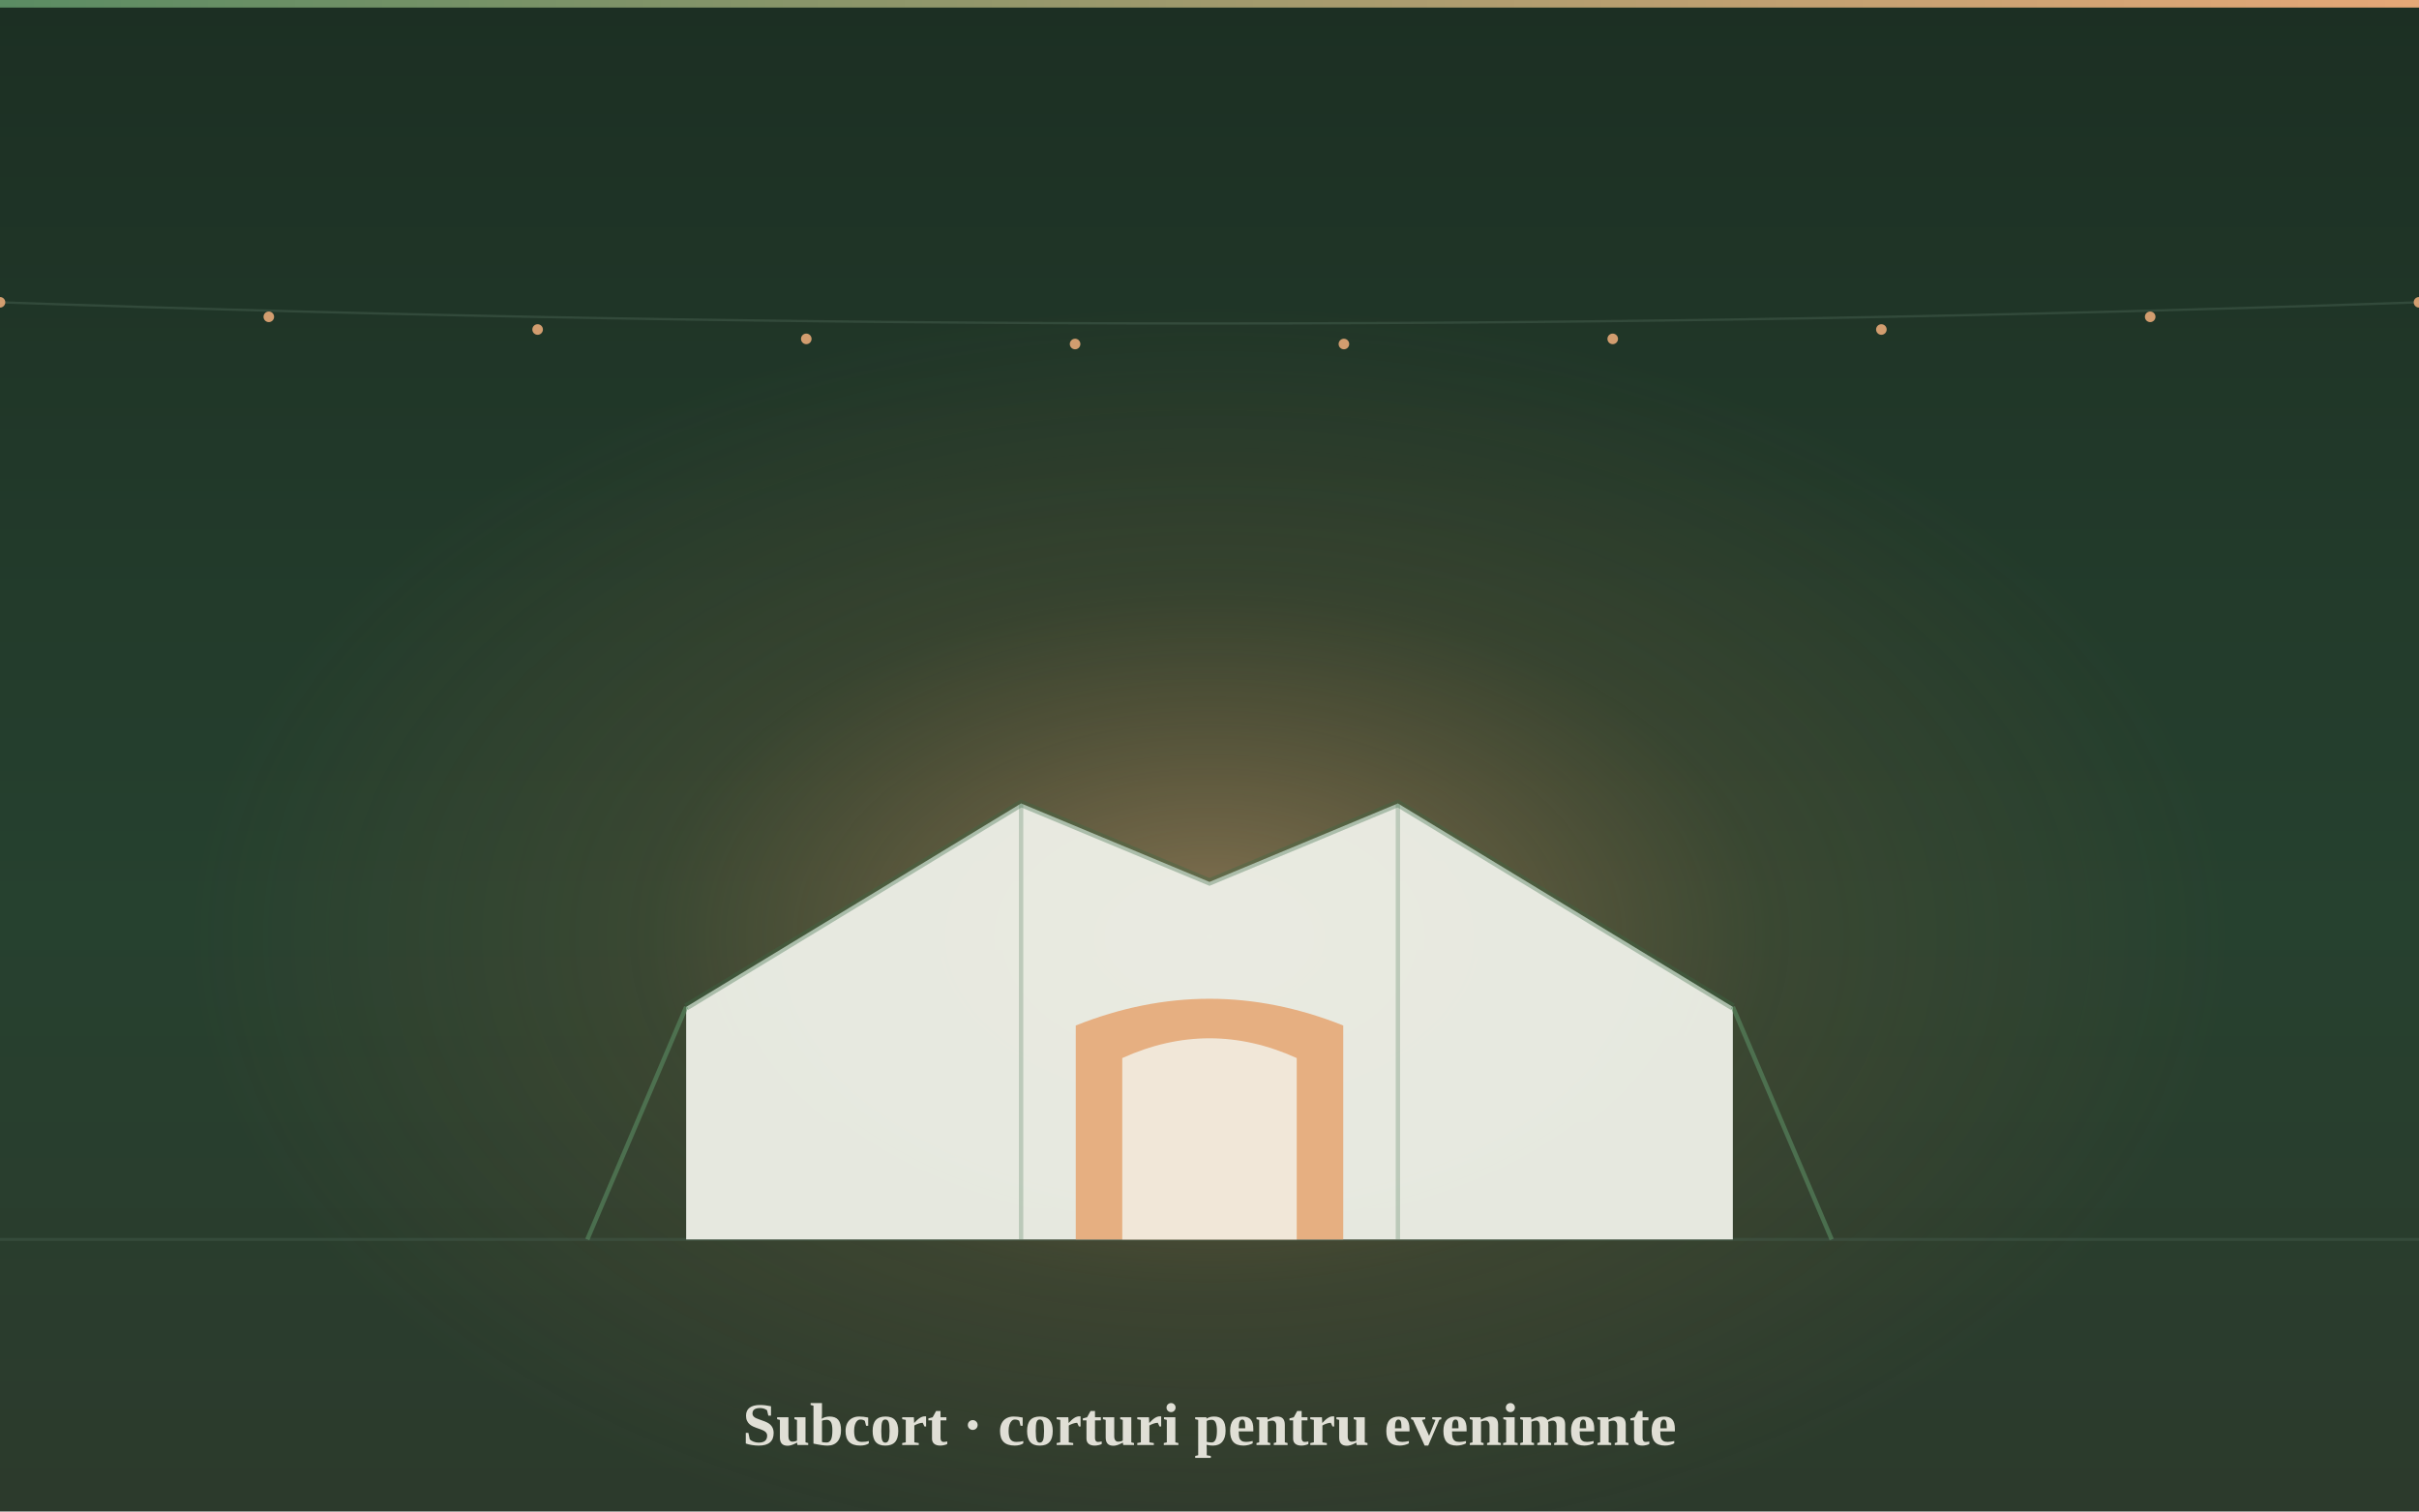
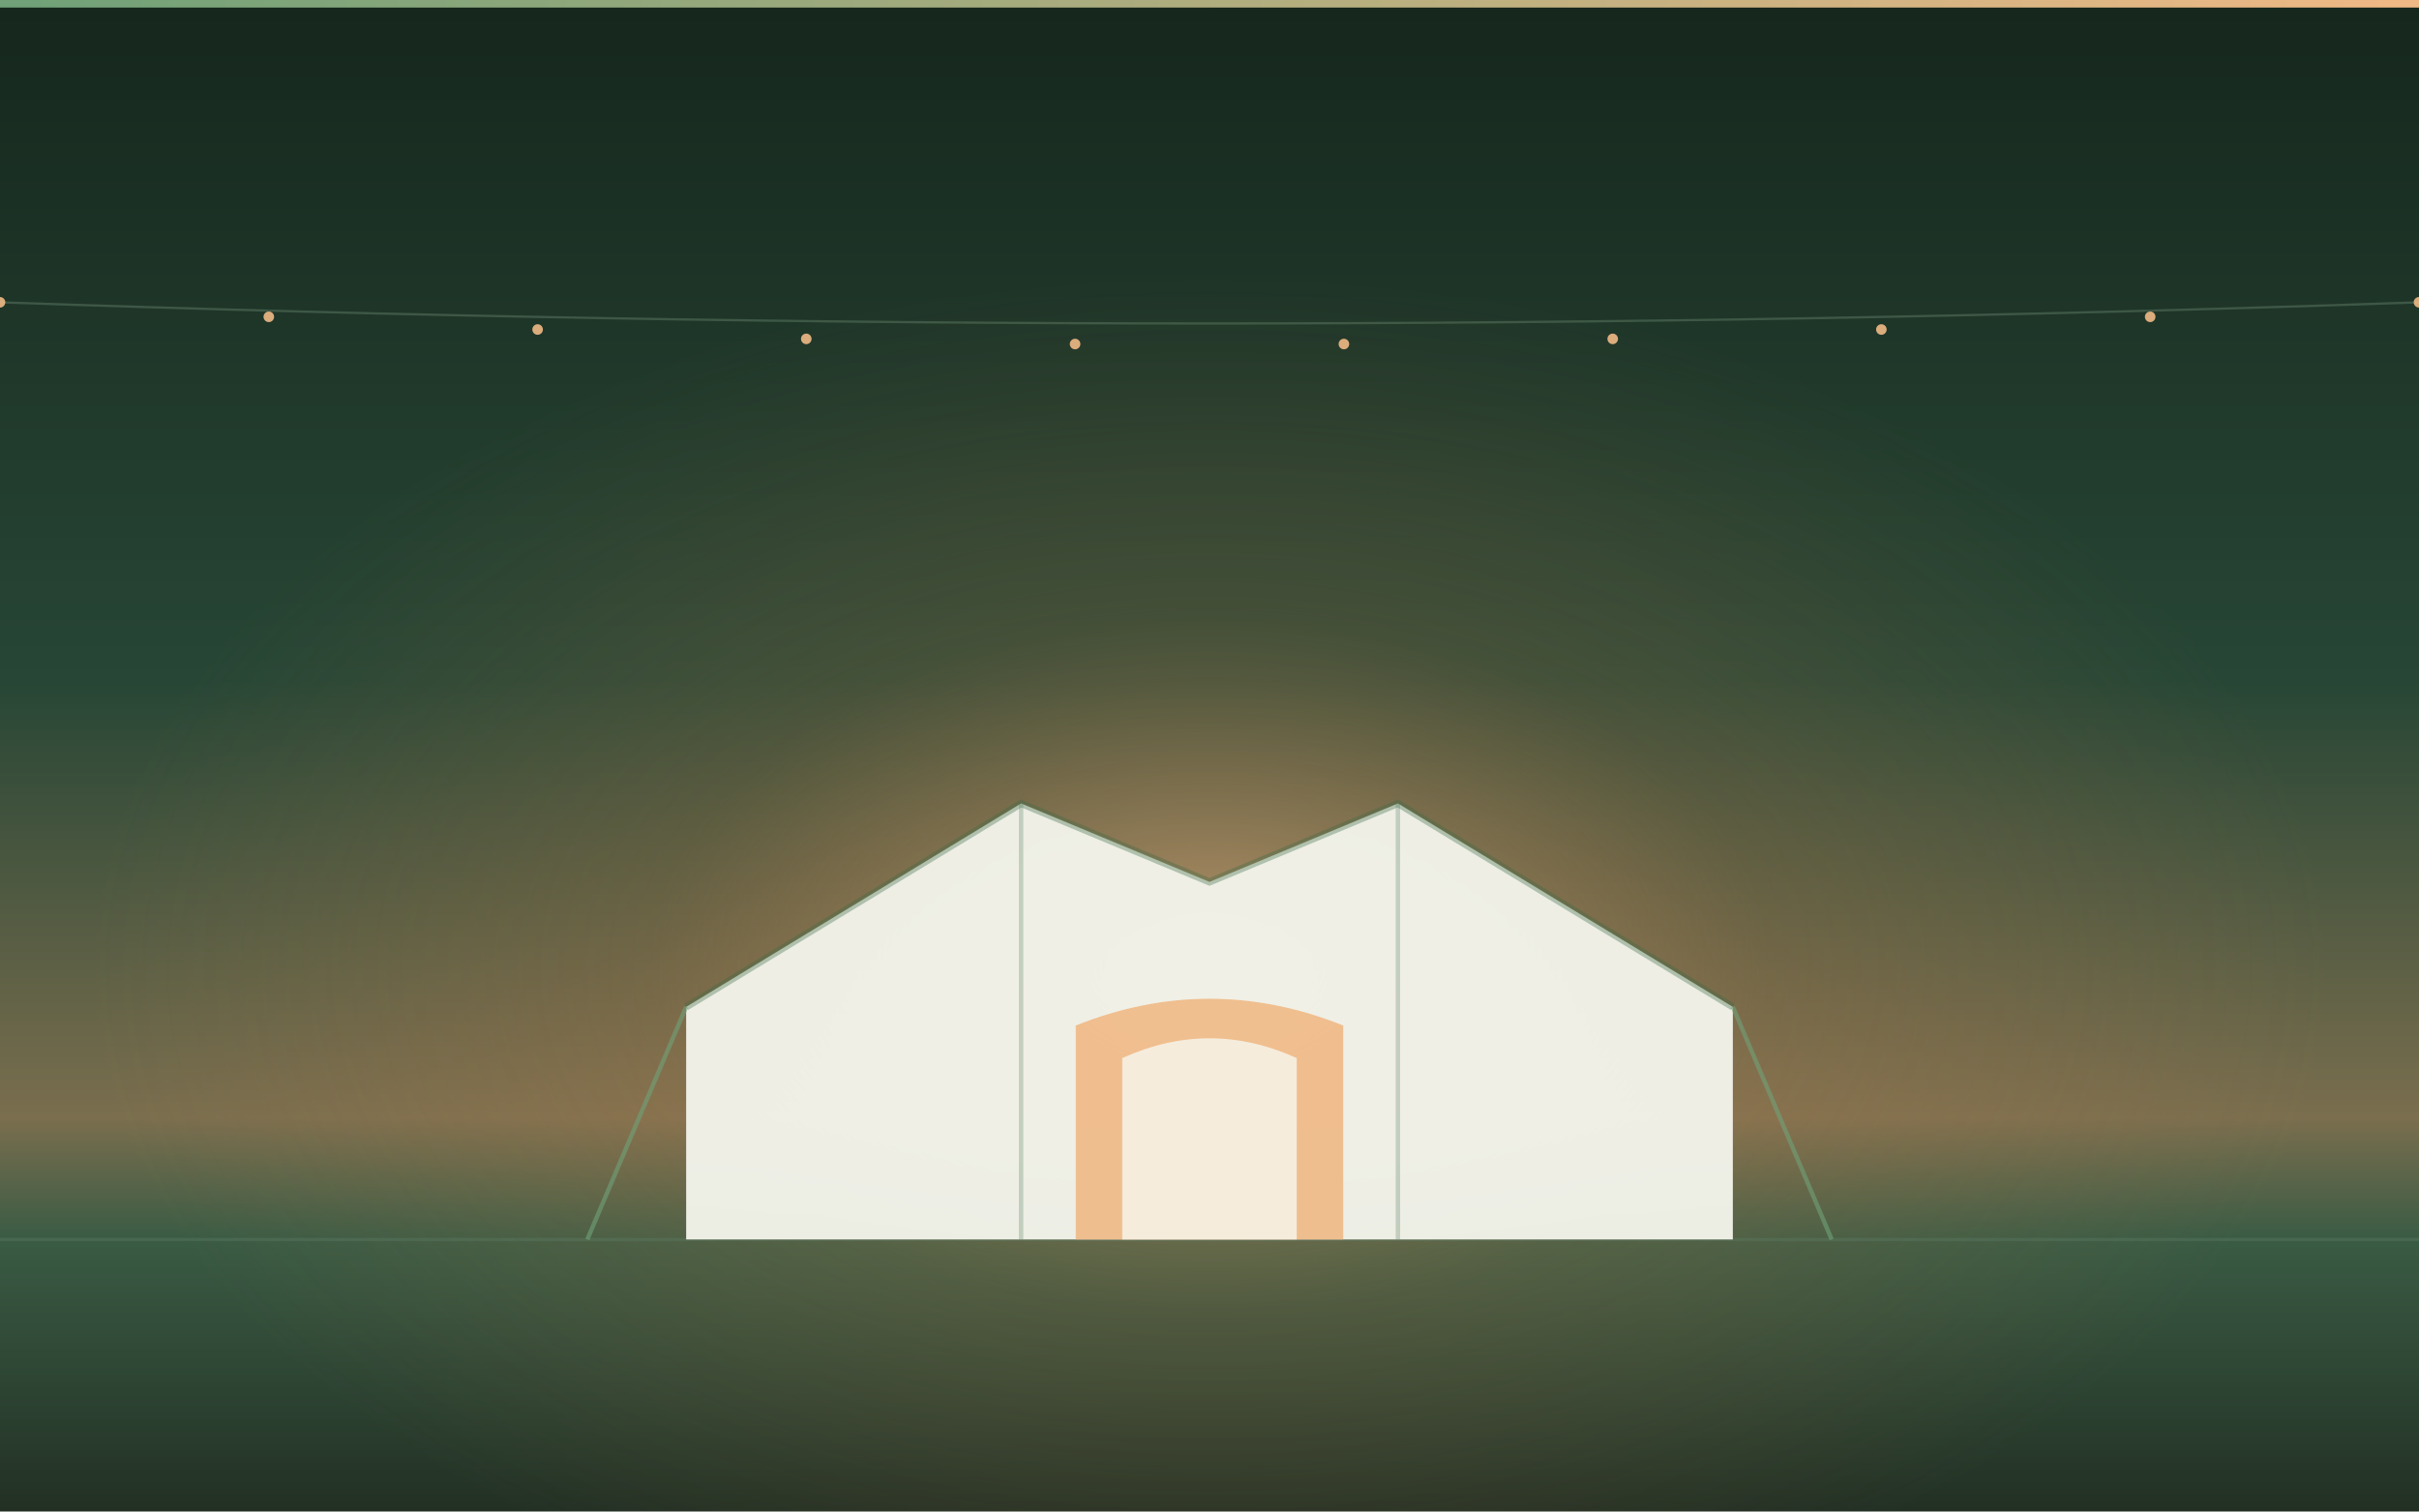
<svg xmlns="http://www.w3.org/2000/svg" viewBox="0 0 1600 1000" width="1600" height="1000">
  <defs>
    <linearGradient id="dusk" x1="0" y1="0" x2="0" y2="1">
-       <stop offset="0%" stop-color="#1c2f23" />
-       <stop offset="60%" stop-color="#26412f" />
-       <stop offset="100%" stop-color="#2c3a2c" />
+       <stop offset="0%" stop-color="#16271d" />
+       <stop offset="45%" stop-color="#274635" />
+       <stop offset="74%" stop-color="#7a6e4e" />
+       <stop offset="82%" stop-color="#3a5b44" />
+       <stop offset="100%" stop-color="#223024" />
    </linearGradient>
-     <radialGradient id="lamp" cx="50%" cy="62%" r="42%">
-       <stop offset="0%" stop-color="#e6a877" stop-opacity="0.5" />
-       <stop offset="55%" stop-color="#c87b4a" stop-opacity="0.12" />
-       <stop offset="100%" stop-color="#c87b4a" stop-opacity="0" />
+     <radialGradient id="lamp" cx="50%" cy="64%" r="46%">
+       <stop offset="0%" stop-color="#f0b985" stop-opacity="0.62" />
+       <stop offset="50%" stop-color="#d2864f" stop-opacity="0.18" />
+       <stop offset="100%" stop-color="#d2864f" stop-opacity="0" />
    </radialGradient>
    <linearGradient id="guyline" x1="0" y1="0" x2="1" y2="0">
-       <stop offset="0%" stop-color="#5a8c63" />
-       <stop offset="100%" stop-color="#e6a877" />
+       <stop offset="0%" stop-color="#6fa178" />
+       <stop offset="100%" stop-color="#f0b985" />
    </linearGradient>
  </defs>
  <rect width="1600" height="1000" fill="url(#dusk)" />
  <rect width="1600" height="1000" fill="url(#lamp)" />
-   <line x1="0" y1="820" x2="1600" y2="820" stroke="#46604f" stroke-width="2" opacity="0.4" />
-   <path d="M0,200 Q800,228 1600,200" fill="none" stroke="#46604f" stroke-width="1.5" opacity="0.5" />
-   <circle cx="0.0" cy="200.0" r="3.5" fill="#e6a877" opacity="0.9" />
-   <circle cx="177.8" cy="209.6" r="3.5" fill="#e6a877" opacity="0.9" />
-   <circle cx="355.6" cy="218.0" r="3.5" fill="#e6a877" opacity="0.9" />
-   <circle cx="533.3" cy="224.2" r="3.5" fill="#e6a877" opacity="0.9" />
-   <circle cx="711.1" cy="227.6" r="3.5" fill="#e6a877" opacity="0.9" />
-   <circle cx="888.9" cy="227.6" r="3.5" fill="#e6a877" opacity="0.9" />
-   <circle cx="1066.7" cy="224.2" r="3.5" fill="#e6a877" opacity="0.9" />
-   <circle cx="1244.4" cy="218.0" r="3.5" fill="#e6a877" opacity="0.9" />
-   <circle cx="1422.2" cy="209.6" r="3.5" fill="#e6a877" opacity="0.9" />
-   <circle cx="1600.0" cy="200.0" r="3.5" fill="#e6a877" opacity="0.9" />
+   <line x1="0" y1="820" x2="1600" y2="820" stroke="#5d7a64" stroke-width="2" opacity="0.4" />
+   <path d="M0,200 Q800,228 1600,200" fill="none" stroke="#5d7a64" stroke-width="1.5" opacity="0.5" />
+   <circle cx="0.0" cy="200.0" r="3.5" fill="#f0b985" opacity="0.9" />
+   <circle cx="177.8" cy="209.6" r="3.5" fill="#f0b985" opacity="0.9" />
+   <circle cx="355.6" cy="218.0" r="3.5" fill="#f0b985" opacity="0.9" />
+   <circle cx="533.3" cy="224.2" r="3.5" fill="#f0b985" opacity="0.9" />
+   <circle cx="711.1" cy="227.6" r="3.5" fill="#f0b985" opacity="0.9" />
+   <circle cx="888.9" cy="227.6" r="3.5" fill="#f0b985" opacity="0.9" />
+   <circle cx="1066.7" cy="224.2" r="3.5" fill="#f0b985" opacity="0.9" />
+   <circle cx="1244.4" cy="218.0" r="3.5" fill="#f0b985" opacity="0.9" />
+   <circle cx="1422.2" cy="209.6" r="3.5" fill="#f0b985" opacity="0.9" />
+   <circle cx="1600.0" cy="200.0" r="3.5" fill="#f0b985" opacity="0.9" />
  <g>
-     <path d="M453.846,666.154     L675.385,531.538     L800,583.462     L924.615,531.538     L1146.154,666.154     L1146.154,820     L453.846,820 Z" fill="#eef0e8" opacity="0.95" />
+     <path d="M453.846,666.154     L675.385,531.538     L800,583.462     L924.615,531.538     L1146.154,666.154     L1146.154,820     L453.846,820 Z" fill="#f3f4ec" opacity="0.95" />
    <path d="M453.846,666.154     L675.385,531.538     L800,583.462     L924.615,531.538     L1146.154,666.154 L1146.154,666.154" fill="none" stroke="#3a6b46" stroke-width="4.808" opacity="0.35" />
    <line x1="675.385" y1="531.538" x2="675.385" y2="820" stroke="#3a6b46" stroke-width="2.885" opacity="0.25" />
    <line x1="924.615" y1="531.538" x2="924.615" y2="820" stroke="#3a6b46" stroke-width="2.885" opacity="0.25" />
-     <path d="M711.538,820          L711.538,678.462          Q800,643.077 888.462,678.462          L888.462,820 Z" fill="#e6a877" opacity="0.9" />
-     <path d="M742.308,820          L742.308,700          Q800,673.846 857.692,700          L857.692,820 Z" fill="#f3f1e8" opacity="0.85" />
-     <line x1="453.846" y1="666.154" x2="388.462" y2="820" stroke="#5a8c63" stroke-width="2.885" opacity="0.6" />
-     <line x1="1146.154" y1="666.154" x2="1211.538" y2="820" stroke="#5a8c63" stroke-width="2.885" opacity="0.6" />
+     <path d="M711.538,820          L711.538,678.462          Q800,643.077 888.462,678.462          L888.462,820 Z" fill="#f0b985" opacity="0.9" />
+     <path d="M742.308,820          L742.308,700          Q800,673.846 857.692,700          L857.692,820 Z" fill="#f6f4ea" opacity="0.85" />
+     <line x1="453.846" y1="666.154" x2="388.462" y2="820" stroke="#6fa178" stroke-width="2.885" opacity="0.6" />
+     <line x1="1146.154" y1="666.154" x2="1211.538" y2="820" stroke="#6fa178" stroke-width="2.885" opacity="0.6" />
  </g>
  <rect x="0" y="0" width="1600" height="5" fill="url(#guyline)" />
-   <g font-family="Georgia, 'Times New Roman', serif">
-     <text x="50%" y="956" text-anchor="middle" font-size="40" font-weight="700" fill="#f3f1e8" opacity="0.9">Subcort · corturi pentru evenimente</text>
-   </g>
</svg>
